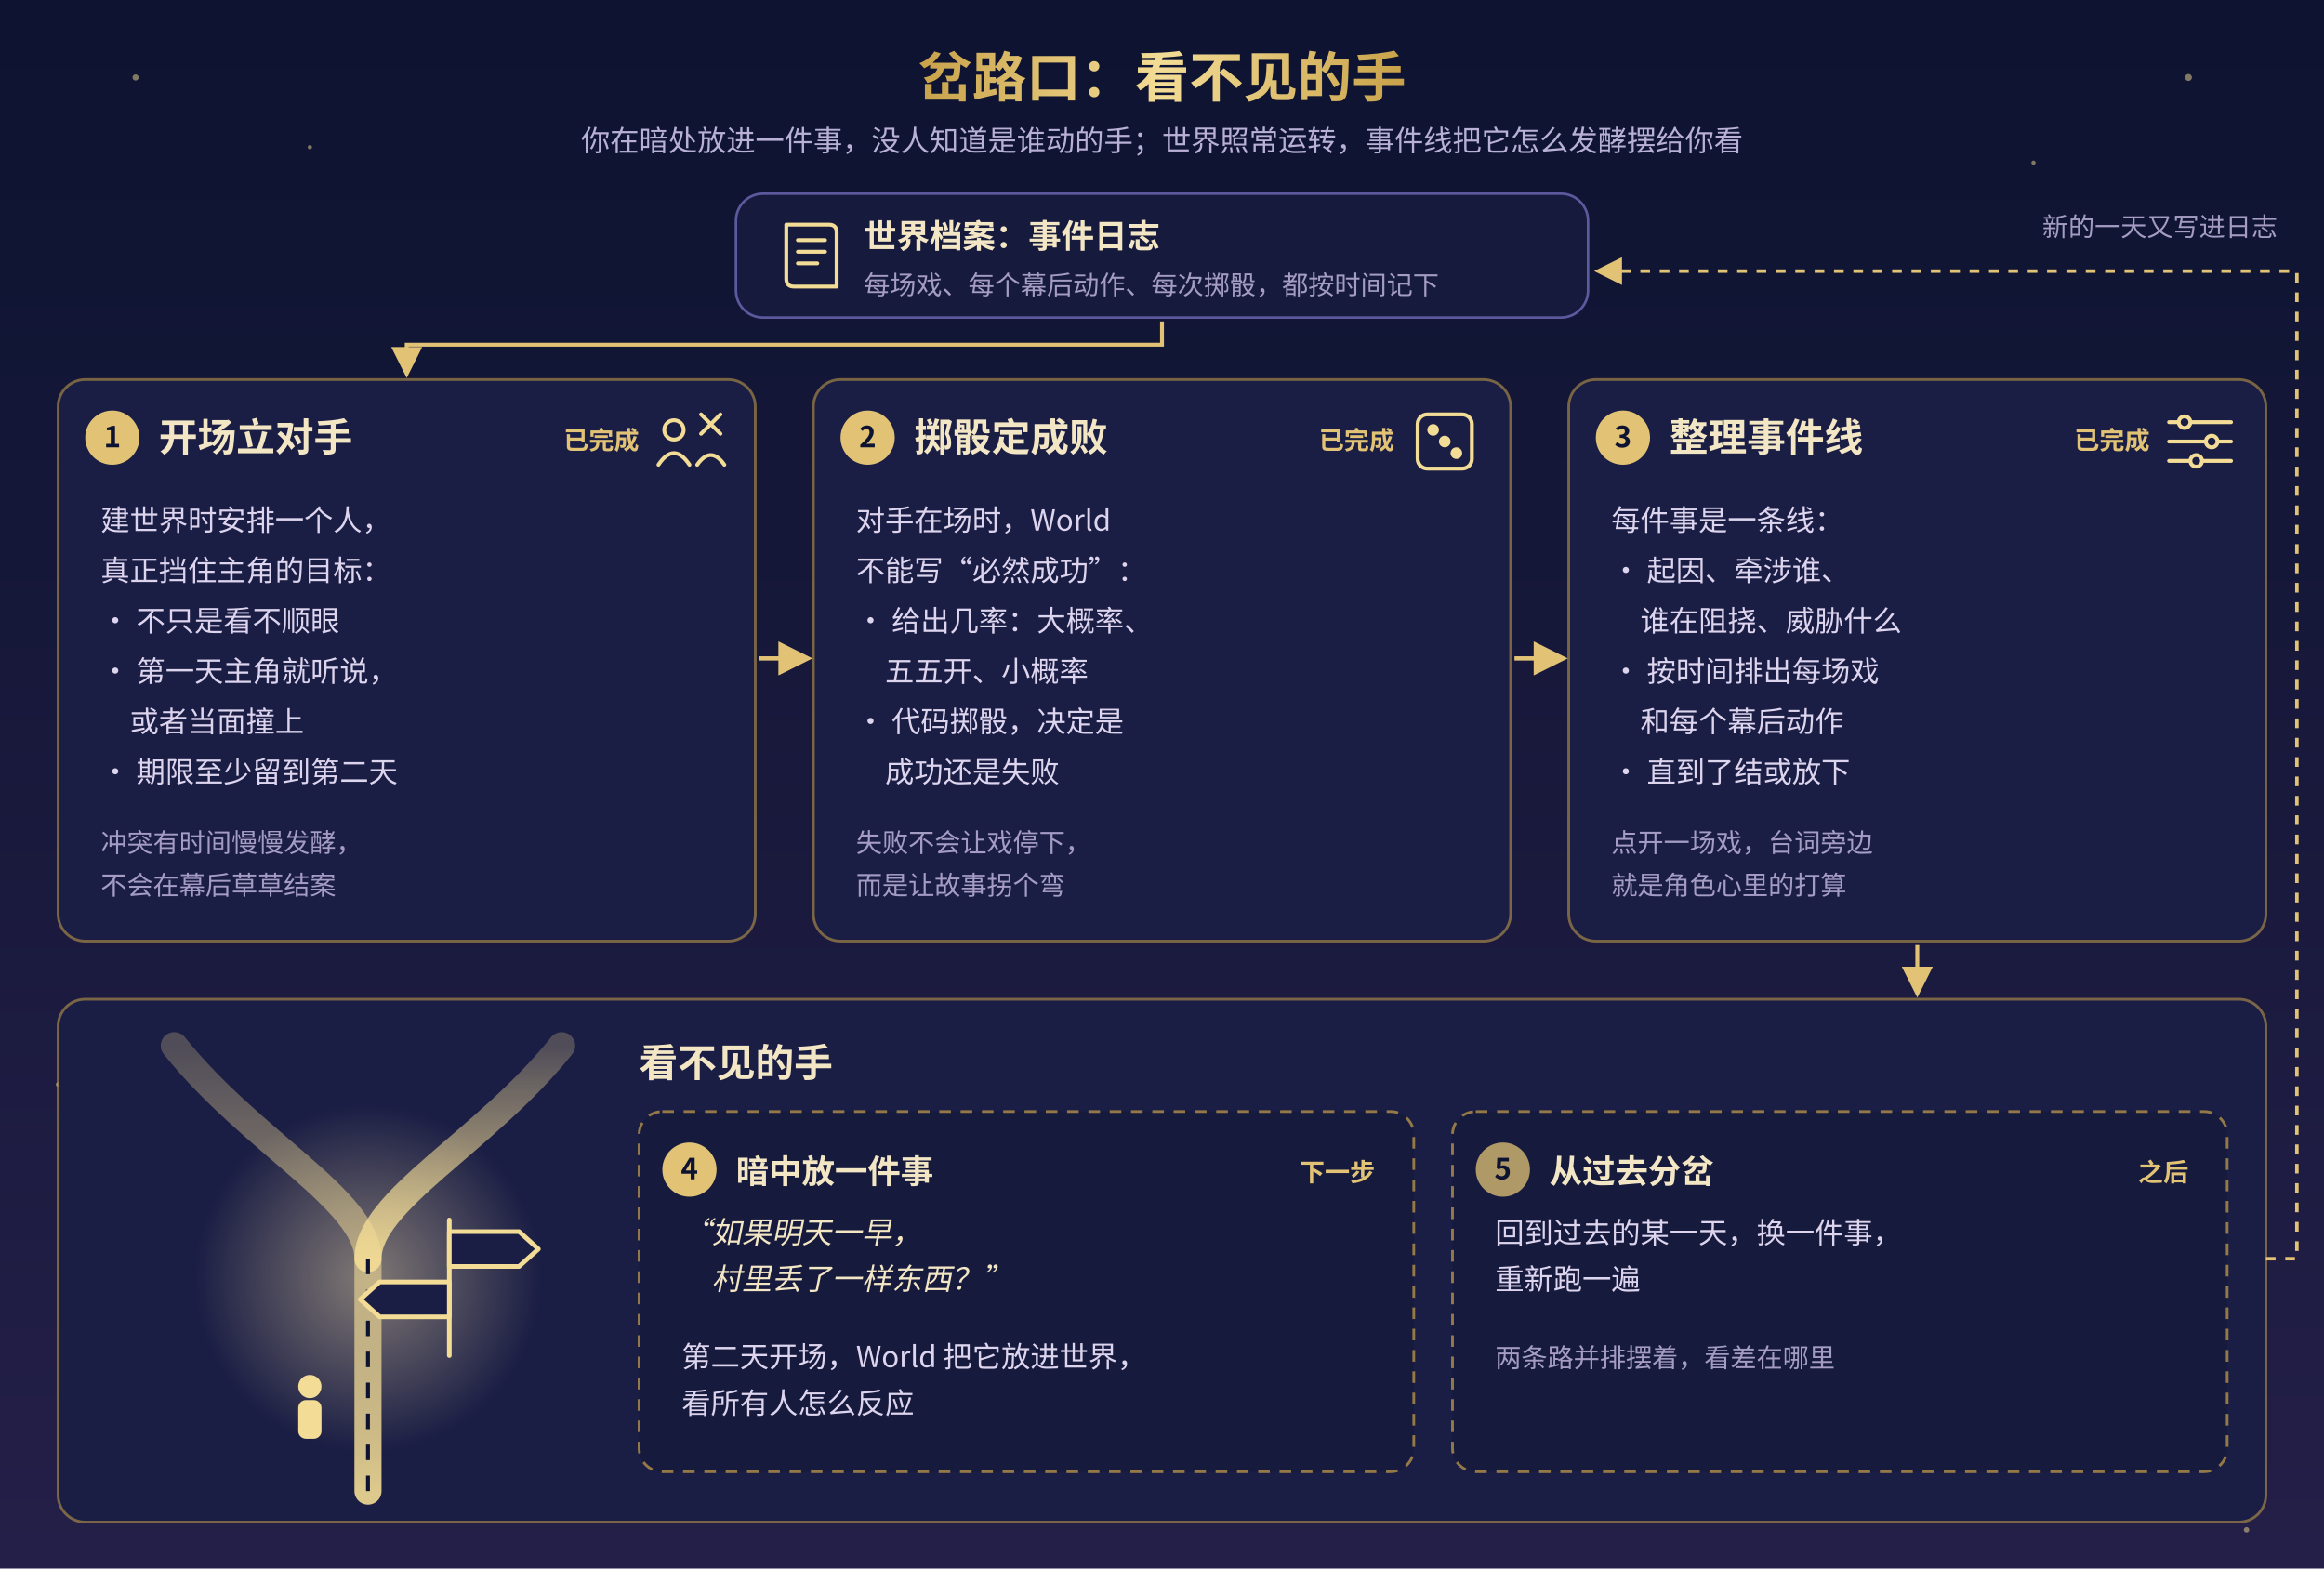
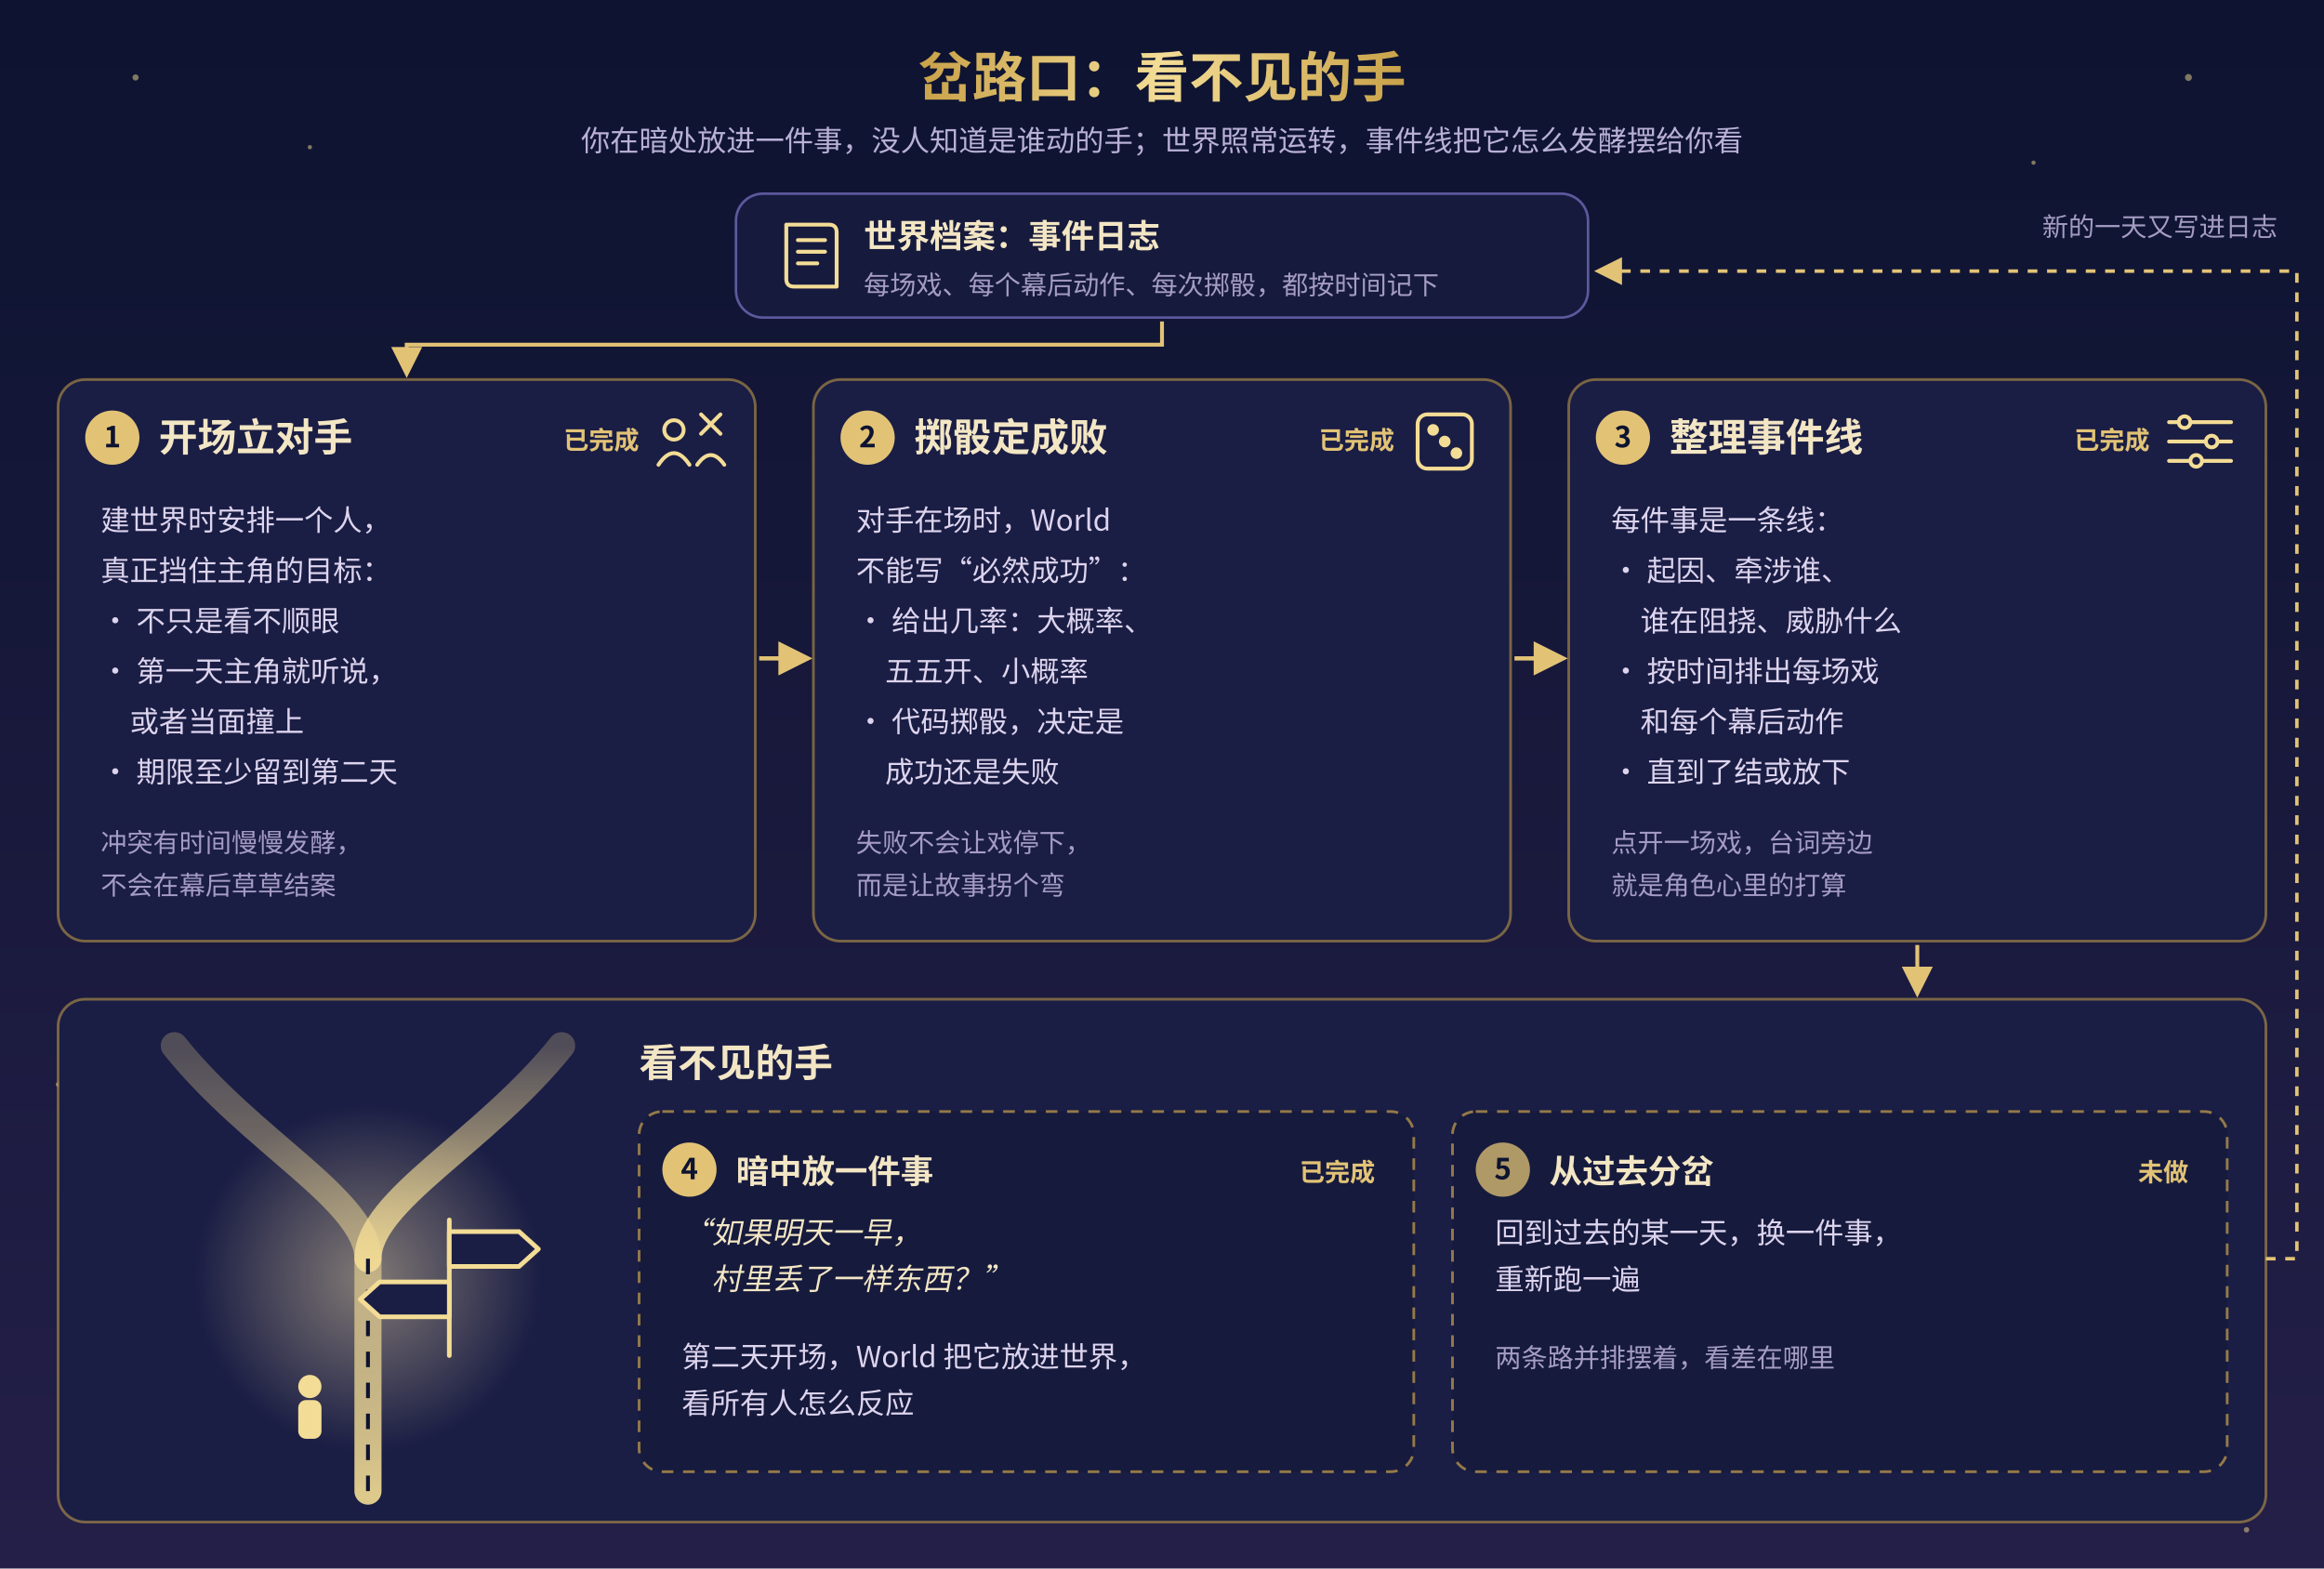
<svg xmlns="http://www.w3.org/2000/svg" viewBox="0 0 1200 810" width="1200" height="810" role="img" aria-label="岔路口：开场立对手、掷骰定成败、整理成事件线，作者在路口放一件事，世界接着走">
  <defs>
    <linearGradient id="bg" x1="0" y1="0" x2="0" y2="1">
      <stop offset="0" stop-color="#0d1330" />
      <stop offset="1" stop-color="#241f48" />
    </linearGradient>
    <linearGradient id="gold" x1="0" y1="0" x2="1" y2="0">
      <stop offset="0" stop-color="#c9a24a" />
      <stop offset="0.5" stop-color="#f3dc95" />
      <stop offset="1" stop-color="#c9a24a" />
    </linearGradient>
    <linearGradient id="road" x1="0" y1="1" x2="0" y2="0">
      <stop offset="0" stop-color="#f3dc95" stop-opacity="0.9" />
      <stop offset="1" stop-color="#f3dc95" stop-opacity="0.25" />
    </linearGradient>
    <radialGradient id="glow" cx="0.5" cy="0.5" r="0.5">
      <stop offset="0" stop-color="#ffe9b0" stop-opacity="0.45" />
      <stop offset="1" stop-color="#ffe9b0" stop-opacity="0" />
    </radialGradient>
    <marker id="ag" viewBox="0 0 10 10" refX="8" refY="5" markerWidth="8" markerHeight="8" orient="auto">
      <path d="M0 0 L10 5 L0 10Z" fill="#e2c376" />
    </marker>
    <style>
      text { font-family: 'PingFang SC', 'Hiragino Sans GB', 'Noto Sans CJK SC', 'Microsoft YaHei', sans-serif; }
      .title { font-size: 28px; font-weight: 600; fill: url(#gold); }
      .sub { font-size: 15px; fill: #b9b0d6; }
      .h { font-size: 20px; font-weight: 600; fill: #f3e6c4; }
      .h2 { font-size: 17px; font-weight: 600; fill: #f3e6c4; }
      .t { font-size: 15px; fill: #ddd4ee; }
      .dim { font-size: 13.5px; fill: #a59cc4; }
      .lbl { font-size: 13px; font-weight: 600; fill: #e2c376; }
      .q { font-size: 15.5px; font-style: italic; fill: #f3e6c4; }
      .card { fill: #1a1d44; stroke: #c9a24a; stroke-opacity: 0.55; stroke-width: 1.4; }
      .side { fill: #161a3d; stroke: #7d75c9; stroke-opacity: 0.7; stroke-width: 1.3; }
      .plan { fill: #161a3d; stroke: #c9a24a; stroke-opacity: 0.7; stroke-width: 1.4; stroke-dasharray: 6 5; }
      .ico { fill: none; stroke: #f3dc95; stroke-width: 2; stroke-linecap: round; stroke-linejoin: round; }
      .num { font-size: 15px; font-weight: 700; fill: #0d1330; }
    </style>
  </defs>
  <rect width="1200" height="810" fill="url(#bg)" />
  <g fill="#f3dc95" opacity="0.5">
    <circle cx="70" cy="40" r="1.6" />
    <circle cx="1130" cy="40" r="1.8" />
    <circle cx="1050" cy="84" r="1.1" />
    <circle cx="160" cy="76" r="1.1" />
    <circle cx="1160" cy="790" r="1.4" />
    <circle cx="30" cy="560" r="1.2" />
  </g>
  <text x="600" y="50" text-anchor="middle" class="title">岔路口：看不见的手</text>
  <text x="600" y="78" text-anchor="middle" class="sub">你在暗处放进一件事，没人知道是谁动的手；世界照常运转，事件线把它怎么发酵摆给你看</text>
  <rect x="380" y="100" width="440" height="64" rx="14" class="side" />
  <g class="ico" transform="translate(418 132)">
    <path d="M-12 -16 H10 Q14 -16 14 -12 V16 H-8 Q-12 16 -12 12Z" />
    <path d="M-6 -8 H8 M-6 -2 H8 M-6 4 H4" />
  </g>
  <text x="446" y="128" class="h2">世界档案：事件日志</text>
  <text x="446" y="152" class="dim">每场戏、每个幕后动作、每次掷骰，都按时间记下</text>
  <path d="M600 166 V178 H210 V192" fill="none" stroke="#e2c376" stroke-width="2" marker-end="url(#ag)" />
  <rect x="30" y="196" width="360" height="290" rx="14" class="card" />
  <circle cx="58" cy="226" r="14" fill="#e2c376" />
  <text x="58" y="231" text-anchor="middle" class="num">1</text>
  <text x="82" y="233" class="h">开场立对手</text>
  <text x="330" y="232" text-anchor="end" class="lbl">已完成</text>
  <g class="ico" transform="translate(356 228)">
    <circle cx="-8" cy="-6" r="5" />
    <path d="M-16 12 Q-8 0 0 12" />
    <path d="M6 -14 L16 -4 M16 -14 L6 -4" />
    <path d="M4 12 Q11 2 18 12" />
  </g>
  <text x="52" y="274" class="t" xml:space="preserve">建世界时安排一个人，</text>
  <text x="52" y="300" class="t" xml:space="preserve">真正挡住主角的目标：</text>
  <text x="52" y="326" class="t" xml:space="preserve">· 不只是看不顺眼</text>
  <text x="52" y="352" class="t" xml:space="preserve">· 第一天主角就听说，</text>
  <text x="52" y="378" class="t" xml:space="preserve">　或者当面撞上</text>
  <text x="52" y="404" class="t" xml:space="preserve">· 期限至少留到第二天</text>
  <text x="52" y="440" class="dim" xml:space="preserve">冲突有时间慢慢发酵，</text>
  <text x="52" y="462" class="dim" xml:space="preserve">不会在幕后草草结案</text>
  <rect x="420" y="196" width="360" height="290" rx="14" class="card" />
  <circle cx="448" cy="226" r="14" fill="#e2c376" />
  <text x="448" y="231" text-anchor="middle" class="num">2</text>
  <text x="472" y="233" class="h">掷骰定成败</text>
  <text x="720" y="232" text-anchor="end" class="lbl">已完成</text>
  <g class="ico" transform="translate(746 228)">
    <rect x="-14" y="-14" width="28" height="28" rx="5" />
    <circle cx="-6" cy="-6" r="2" fill="#f3dc95" />
    <circle cx="6" cy="6" r="2" fill="#f3dc95" />
    <circle cx="0" cy="0" r="2" fill="#f3dc95" />
  </g>
  <text x="442" y="274" class="t" xml:space="preserve">对手在场时，World</text>
  <text x="442" y="300" class="t" xml:space="preserve">不能写“必然成功”：</text>
  <text x="442" y="326" class="t" xml:space="preserve">· 给出几率：大概率、</text>
  <text x="442" y="352" class="t" xml:space="preserve">　五五开、小概率</text>
  <text x="442" y="378" class="t" xml:space="preserve">· 代码掷骰，决定是</text>
  <text x="442" y="404" class="t" xml:space="preserve">　成功还是失败</text>
  <text x="442" y="440" class="dim" xml:space="preserve">失败不会让戏停下，</text>
  <text x="442" y="462" class="dim" xml:space="preserve">而是让故事拐个弯</text>
  <rect x="810" y="196" width="360" height="290" rx="14" class="card" />
  <circle cx="838" cy="226" r="14" fill="#e2c376" />
  <text x="838" y="231" text-anchor="middle" class="num">3</text>
  <text x="862" y="233" class="h">整理事件线</text>
  <text x="1110" y="232" text-anchor="end" class="lbl">已完成</text>
  <g class="ico" transform="translate(1136 228)">
    <path d="M-16 -10 H16 M-16 0 H16 M-16 10 H16" />
    <circle cx="-8" cy="-10" r="3" fill="#1a1d44" />
    <circle cx="6" cy="0" r="3" fill="#1a1d44" />
    <circle cx="-2" cy="10" r="3" fill="#1a1d44" />
  </g>
  <text x="832" y="274" class="t" xml:space="preserve">每件事是一条线：</text>
  <text x="832" y="300" class="t" xml:space="preserve">· 起因、牵涉谁、</text>
  <text x="832" y="326" class="t" xml:space="preserve">　谁在阻挠、威胁什么</text>
  <text x="832" y="352" class="t" xml:space="preserve">· 按时间排出每场戏</text>
  <text x="832" y="378" class="t" xml:space="preserve">　和每个幕后动作</text>
  <text x="832" y="404" class="t" xml:space="preserve">· 直到了结或放下</text>
  <text x="832" y="440" class="dim" xml:space="preserve">点开一场戏，台词旁边</text>
  <text x="832" y="462" class="dim" xml:space="preserve">就是角色心里的打算</text>
  <path d="M392 340 H416" stroke="#e2c376" stroke-width="2.2" marker-end="url(#ag)" />
  <path d="M782 340 H806" stroke="#e2c376" stroke-width="2.2" marker-end="url(#ag)" />
  <path d="M990 488 V512" fill="none" stroke="#e2c376" stroke-width="2" marker-end="url(#ag)" />
  <rect x="30" y="516" width="1140" height="270" rx="14" class="card" />
  <circle cx="190" cy="660" r="90" fill="url(#glow)" />
  <path d="M190 770 C190 700 190 680 190 650 C190 620 130 590 90 540" fill="none" stroke="url(#road)" stroke-width="14" stroke-linecap="round" />
  <path d="M190 650 C190 620 250 590 290 540" fill="none" stroke="url(#road)" stroke-width="14" stroke-linecap="round" stroke-dasharray="2 0" />
  <path d="M190 770 V650" stroke="#0d1330" stroke-width="2" stroke-dasharray="8 8" />
  <g stroke="#f3dc95" stroke-width="2.4" stroke-linecap="round" stroke-linejoin="round">
    <path d="M232 700 V630" fill="none" />
    <path d="M232 636 H268 L278 645 L268 654 H232Z" fill="#1a1d44" />
    <path d="M232 662 H196 L186 671 L196 680 H232Z" fill="#1a1d44" />
  </g>
  <g fill="#f3dc95">
    <circle cx="160" cy="716" r="6" />
    <rect x="154" y="723" width="12" height="20" rx="4" />
  </g>
  <text x="330" y="556" class="h">看不见的手</text>
  <rect x="330" y="574" width="400" height="186" rx="12" class="plan" />
  <circle cx="356" cy="604" r="14" fill="#e2c376" />
  <text x="356" y="609" text-anchor="middle" class="num">4</text>
  <text x="380" y="611" class="h2">暗中放一件事</text>
-   <text x="710" y="610" text-anchor="end" class="lbl">下一步</text>
+   <text x="710" y="610" text-anchor="end" class="lbl">已完成</text>
  <text x="352" y="642" class="q" xml:space="preserve">“如果明天一早，</text>
  <text x="352" y="666" class="q" xml:space="preserve">　村里丢了一样东西？”</text>
  <text x="352" y="706" class="t" xml:space="preserve">第二天开场，World 把它放进世界，</text>
  <text x="352" y="730" class="t" xml:space="preserve">看所有人怎么反应</text>
  <rect x="750" y="574" width="400" height="186" rx="12" class="plan" stroke-opacity="0.4" />
  <circle cx="776" cy="604" r="14" fill="#e2c376" opacity="0.75" />
  <text x="776" y="609" text-anchor="middle" class="num">5</text>
  <text x="800" y="611" class="h2">从过去分岔</text>
-   <text x="1130" y="610" text-anchor="end" class="lbl">之后</text>
+   <text x="1130" y="610" text-anchor="end" class="lbl">未做</text>
  <text x="772" y="642" class="t" xml:space="preserve">回到过去的某一天，换一件事，</text>
  <text x="772" y="666" class="t" xml:space="preserve">重新跑一遍</text>
  <text x="772" y="706" class="dim" xml:space="preserve">两条路并排摆着，看差在哪里</text>
  <path d="M1170 650 H1186 V140 H826" fill="none" stroke="#e2c376" stroke-width="1.8" stroke-dasharray="5 5" marker-end="url(#ag)" />
  <text x="1176" y="122" text-anchor="end" class="dim">新的一天又写进日志</text>
</svg>
